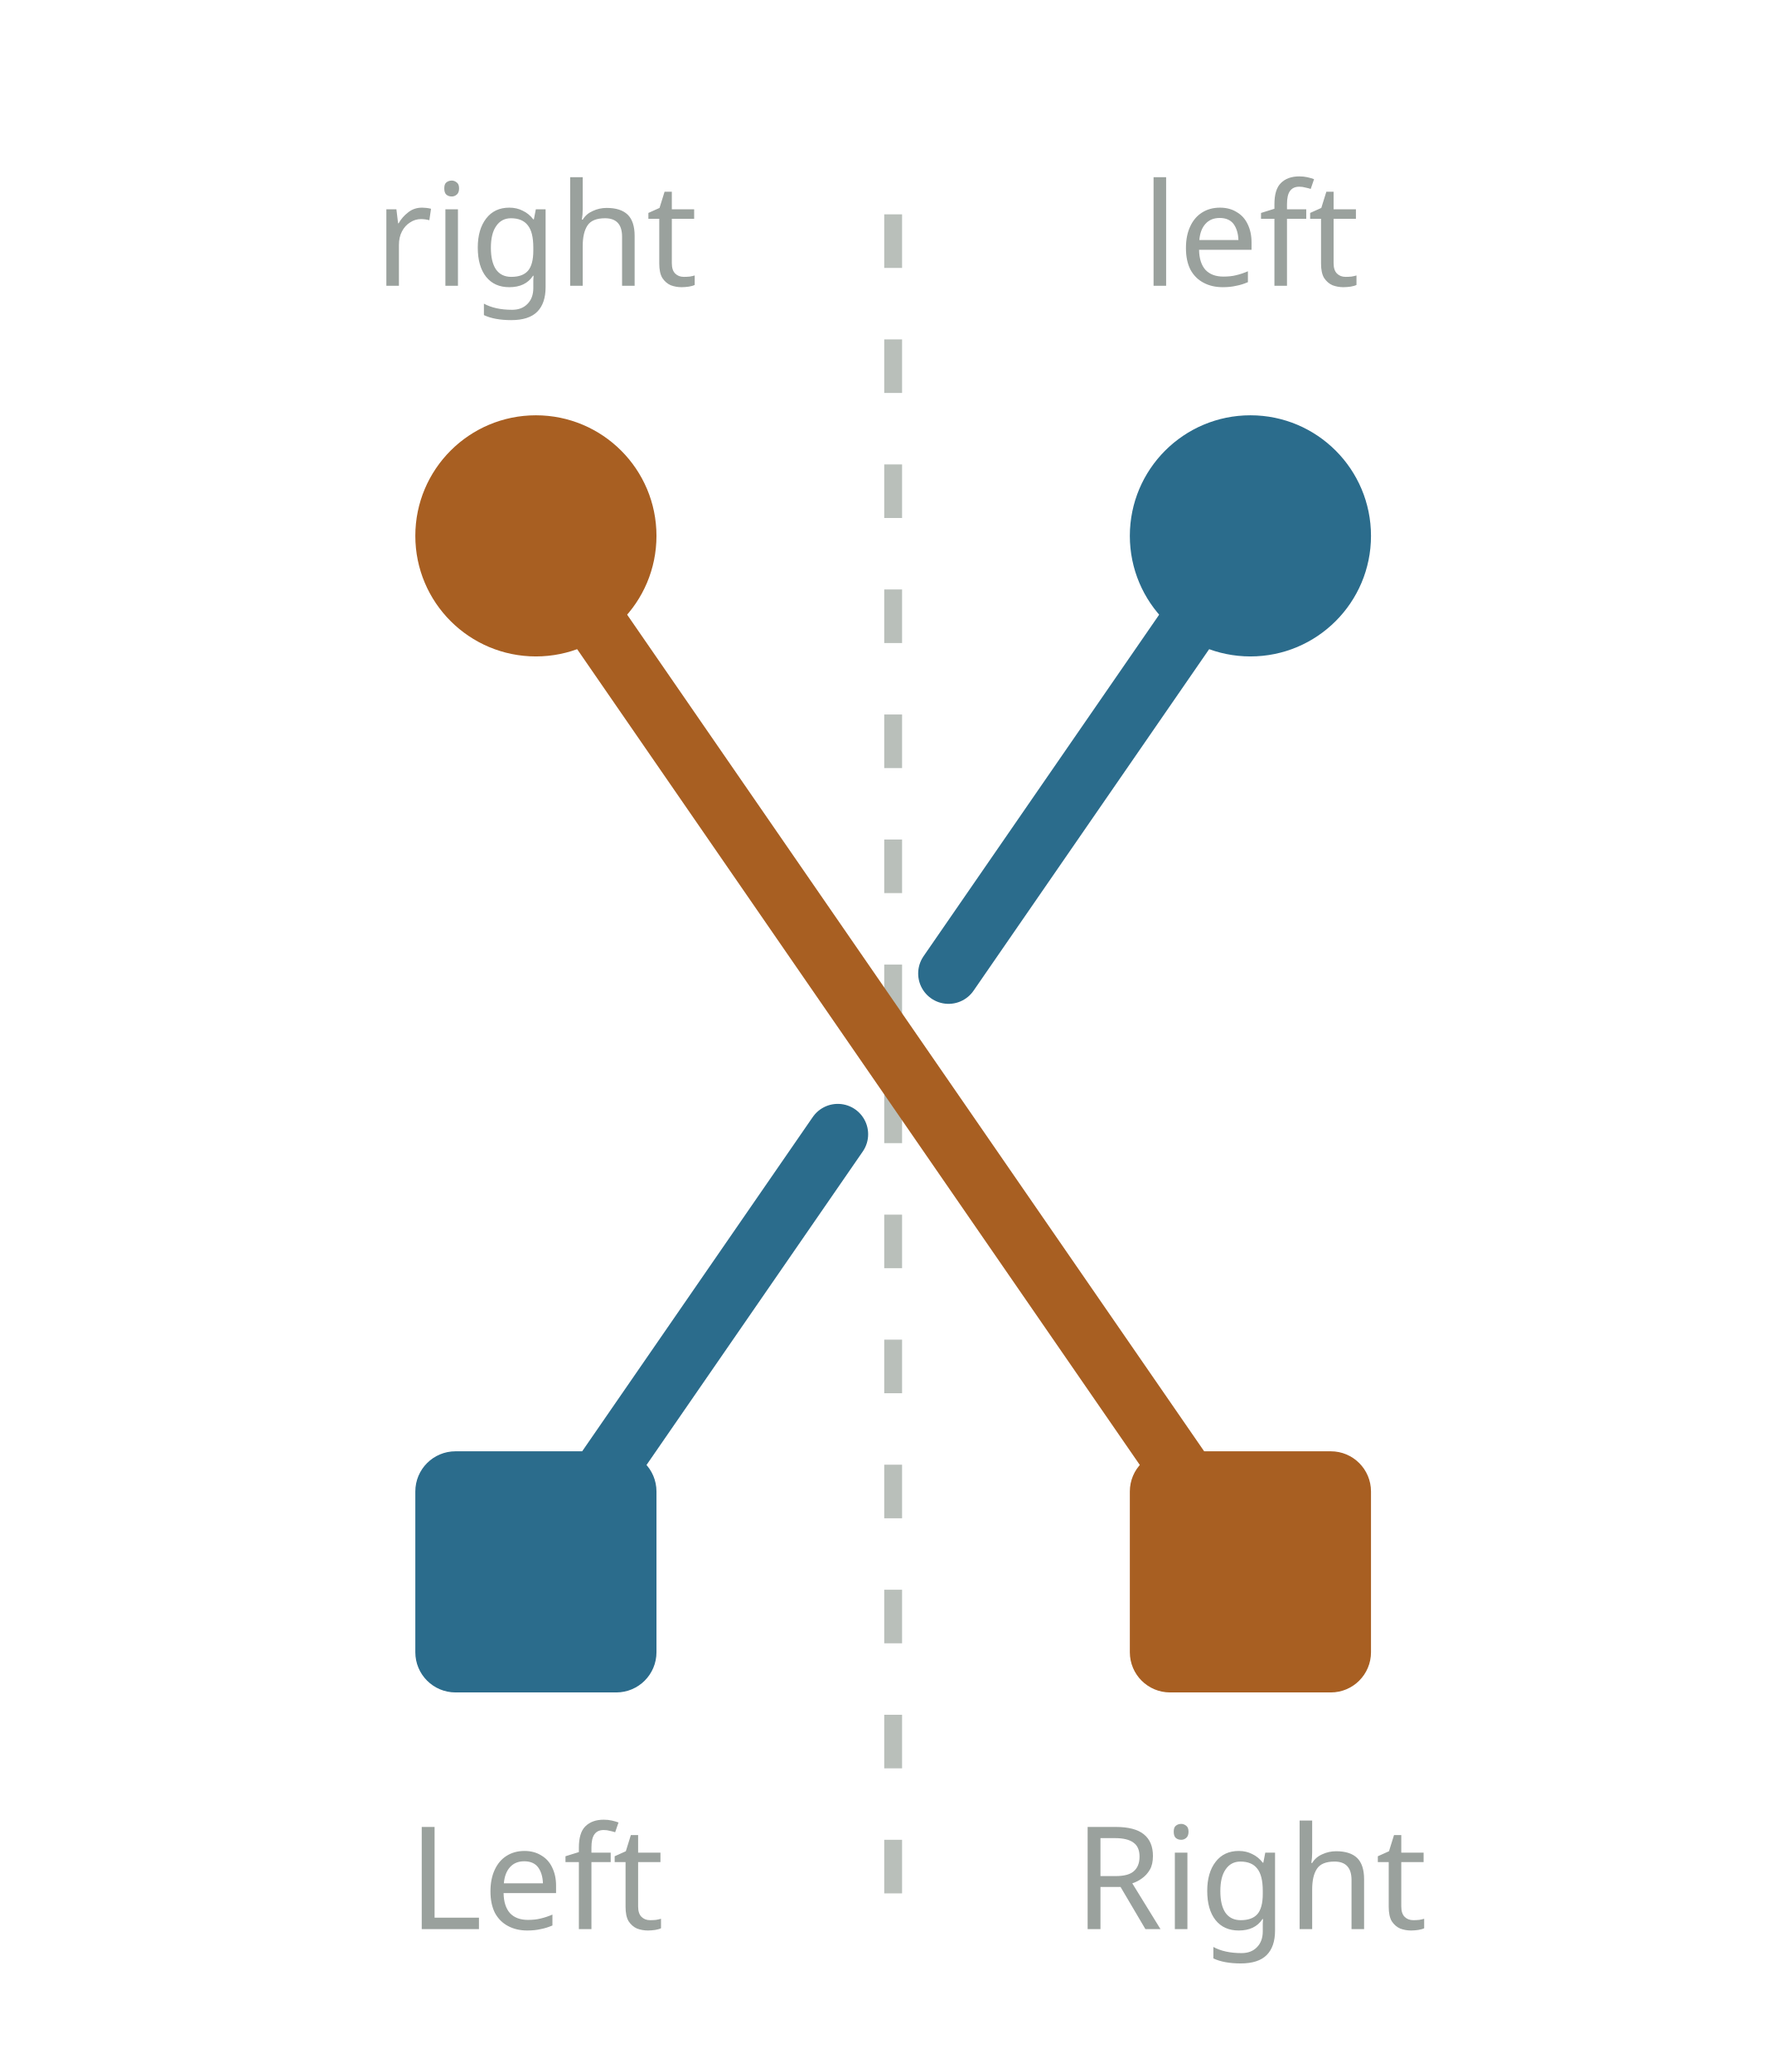
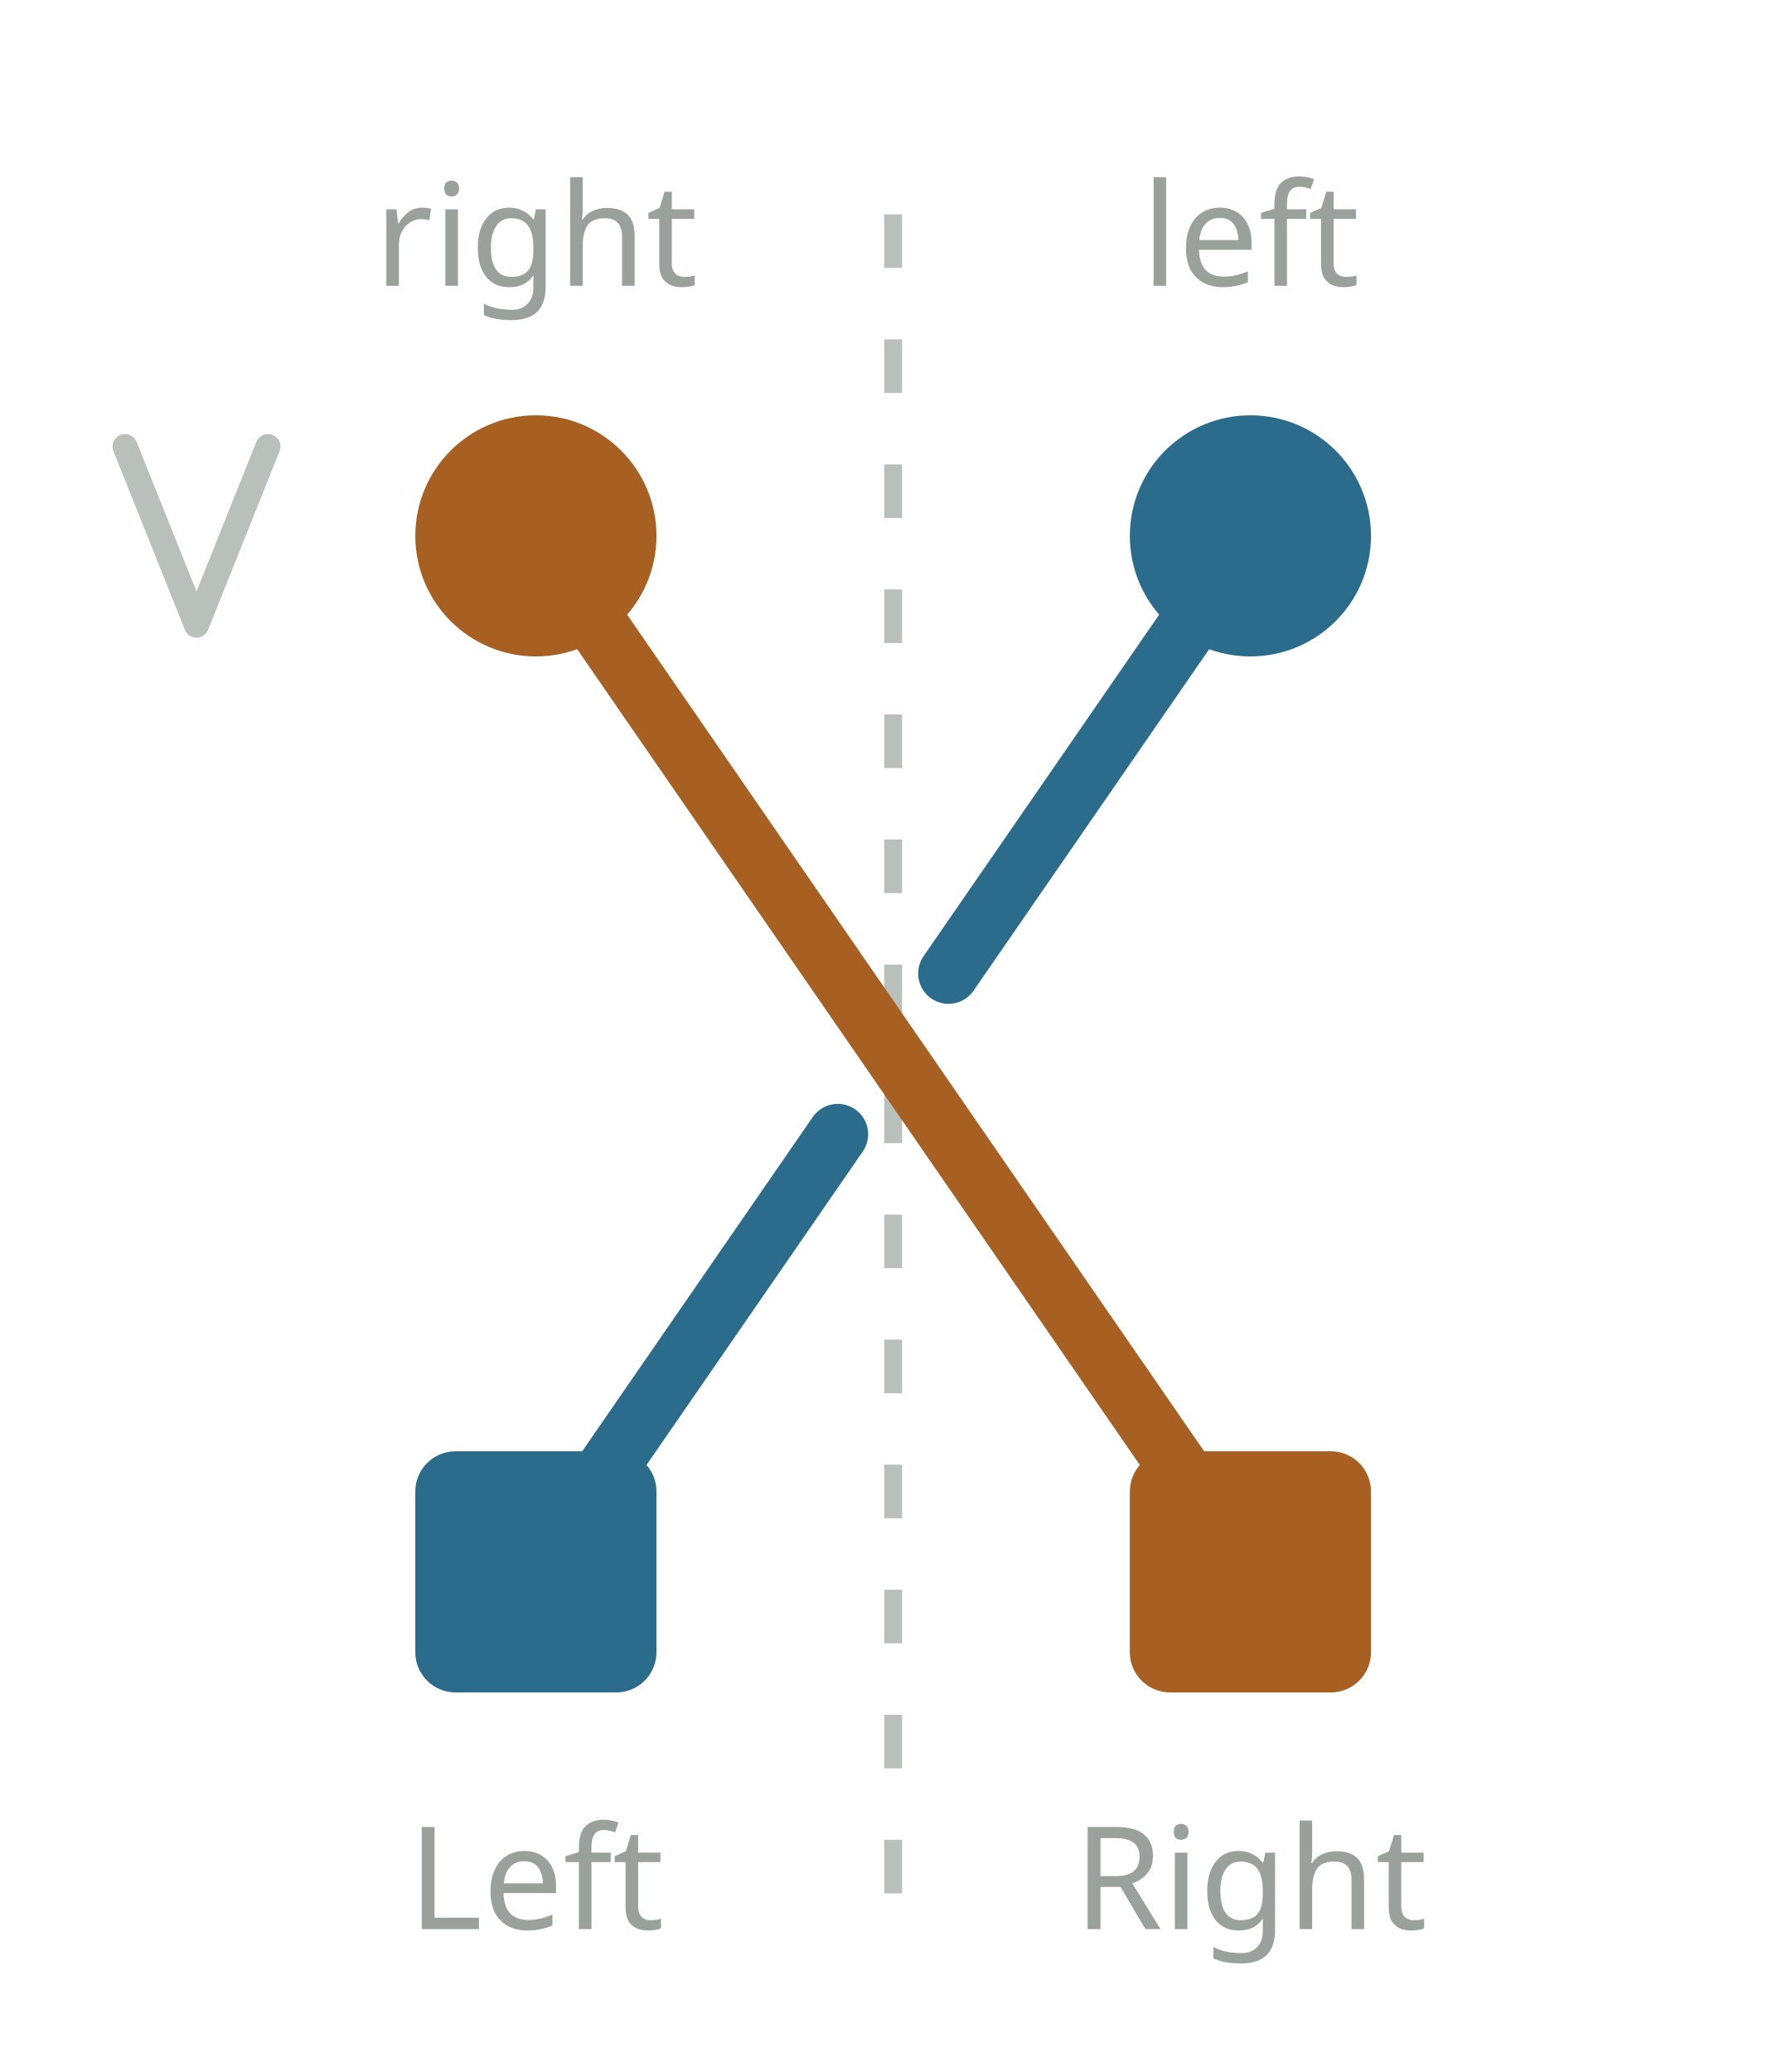
<svg xmlns="http://www.w3.org/2000/svg" viewBox="0 0 100 116" class="frame" role="img">
  <line x1="50.0" y1="12.0" x2="50.0" y2="106.0" style="stroke: var(--rule-strong, #b9bfba); stroke-width: 1; stroke-dasharray: 3 4" />
  <line x1="30.0" y1="88.0" x2="46.9" y2="63.5" style="stroke: var(--left, #2b6c8c); stroke-width: 3.4; stroke-linecap: round" />
  <line x1="53.1" y1="54.5" x2="70.0" y2="30.0" style="stroke: var(--left, #2b6c8c); stroke-width: 3.4; stroke-linecap: round" />
  <line x1="70.0" y1="88.0" x2="30.0" y2="30.0" style="stroke: var(--right, #a85f22); stroke-width: 3.4; stroke-linecap: round" />
  <rect x="24" y="82" width="12" height="12" rx="1.5" style="fill: var(--left, #2b6c8c); stroke: var(--left, #2b6c8c); stroke-width: 1.5" />
  <rect x="64" y="82" width="12" height="12" rx="1.5" style="fill: var(--right, #a85f22); stroke: var(--right, #a85f22); stroke-width: 1.5" />
  <circle cx="70" cy="30" r="6" style="fill: var(--left, #2b6c8c); stroke: var(--left, #2b6c8c); stroke-width: 1.5" />
  <circle cx="30" cy="30" r="6" style="fill: var(--right, #a85f22); stroke: var(--right, #a85f22); stroke-width: 1.5" />
  <text class="caption" x="30" y="16" text-anchor="middle" style="font: 8px ui-sans-serif, system-ui, sans-serif; fill: var(--faint, #9aa19d)">right</text>
  <text class="caption" x="70" y="16" text-anchor="middle" style="font: 8px ui-sans-serif, system-ui, sans-serif; fill: var(--faint, #9aa19d)">left</text>
  <text class="caption" x="30" y="108" text-anchor="middle" style="font: 8px ui-sans-serif, system-ui, sans-serif; fill: var(--faint, #9aa19d)">Left</text>
  <text class="caption" x="70" y="108" text-anchor="middle" style="font: 8px ui-sans-serif, system-ui, sans-serif; fill: var(--faint, #9aa19d)">Right</text>
+   <polyline points="7,25 11,35 15,25" style="fill: none; stroke: var(--rule-strong, #b9bfba); stroke-width: 1.4; stroke-linecap: round; stroke-linejoin: round" />
</svg>
